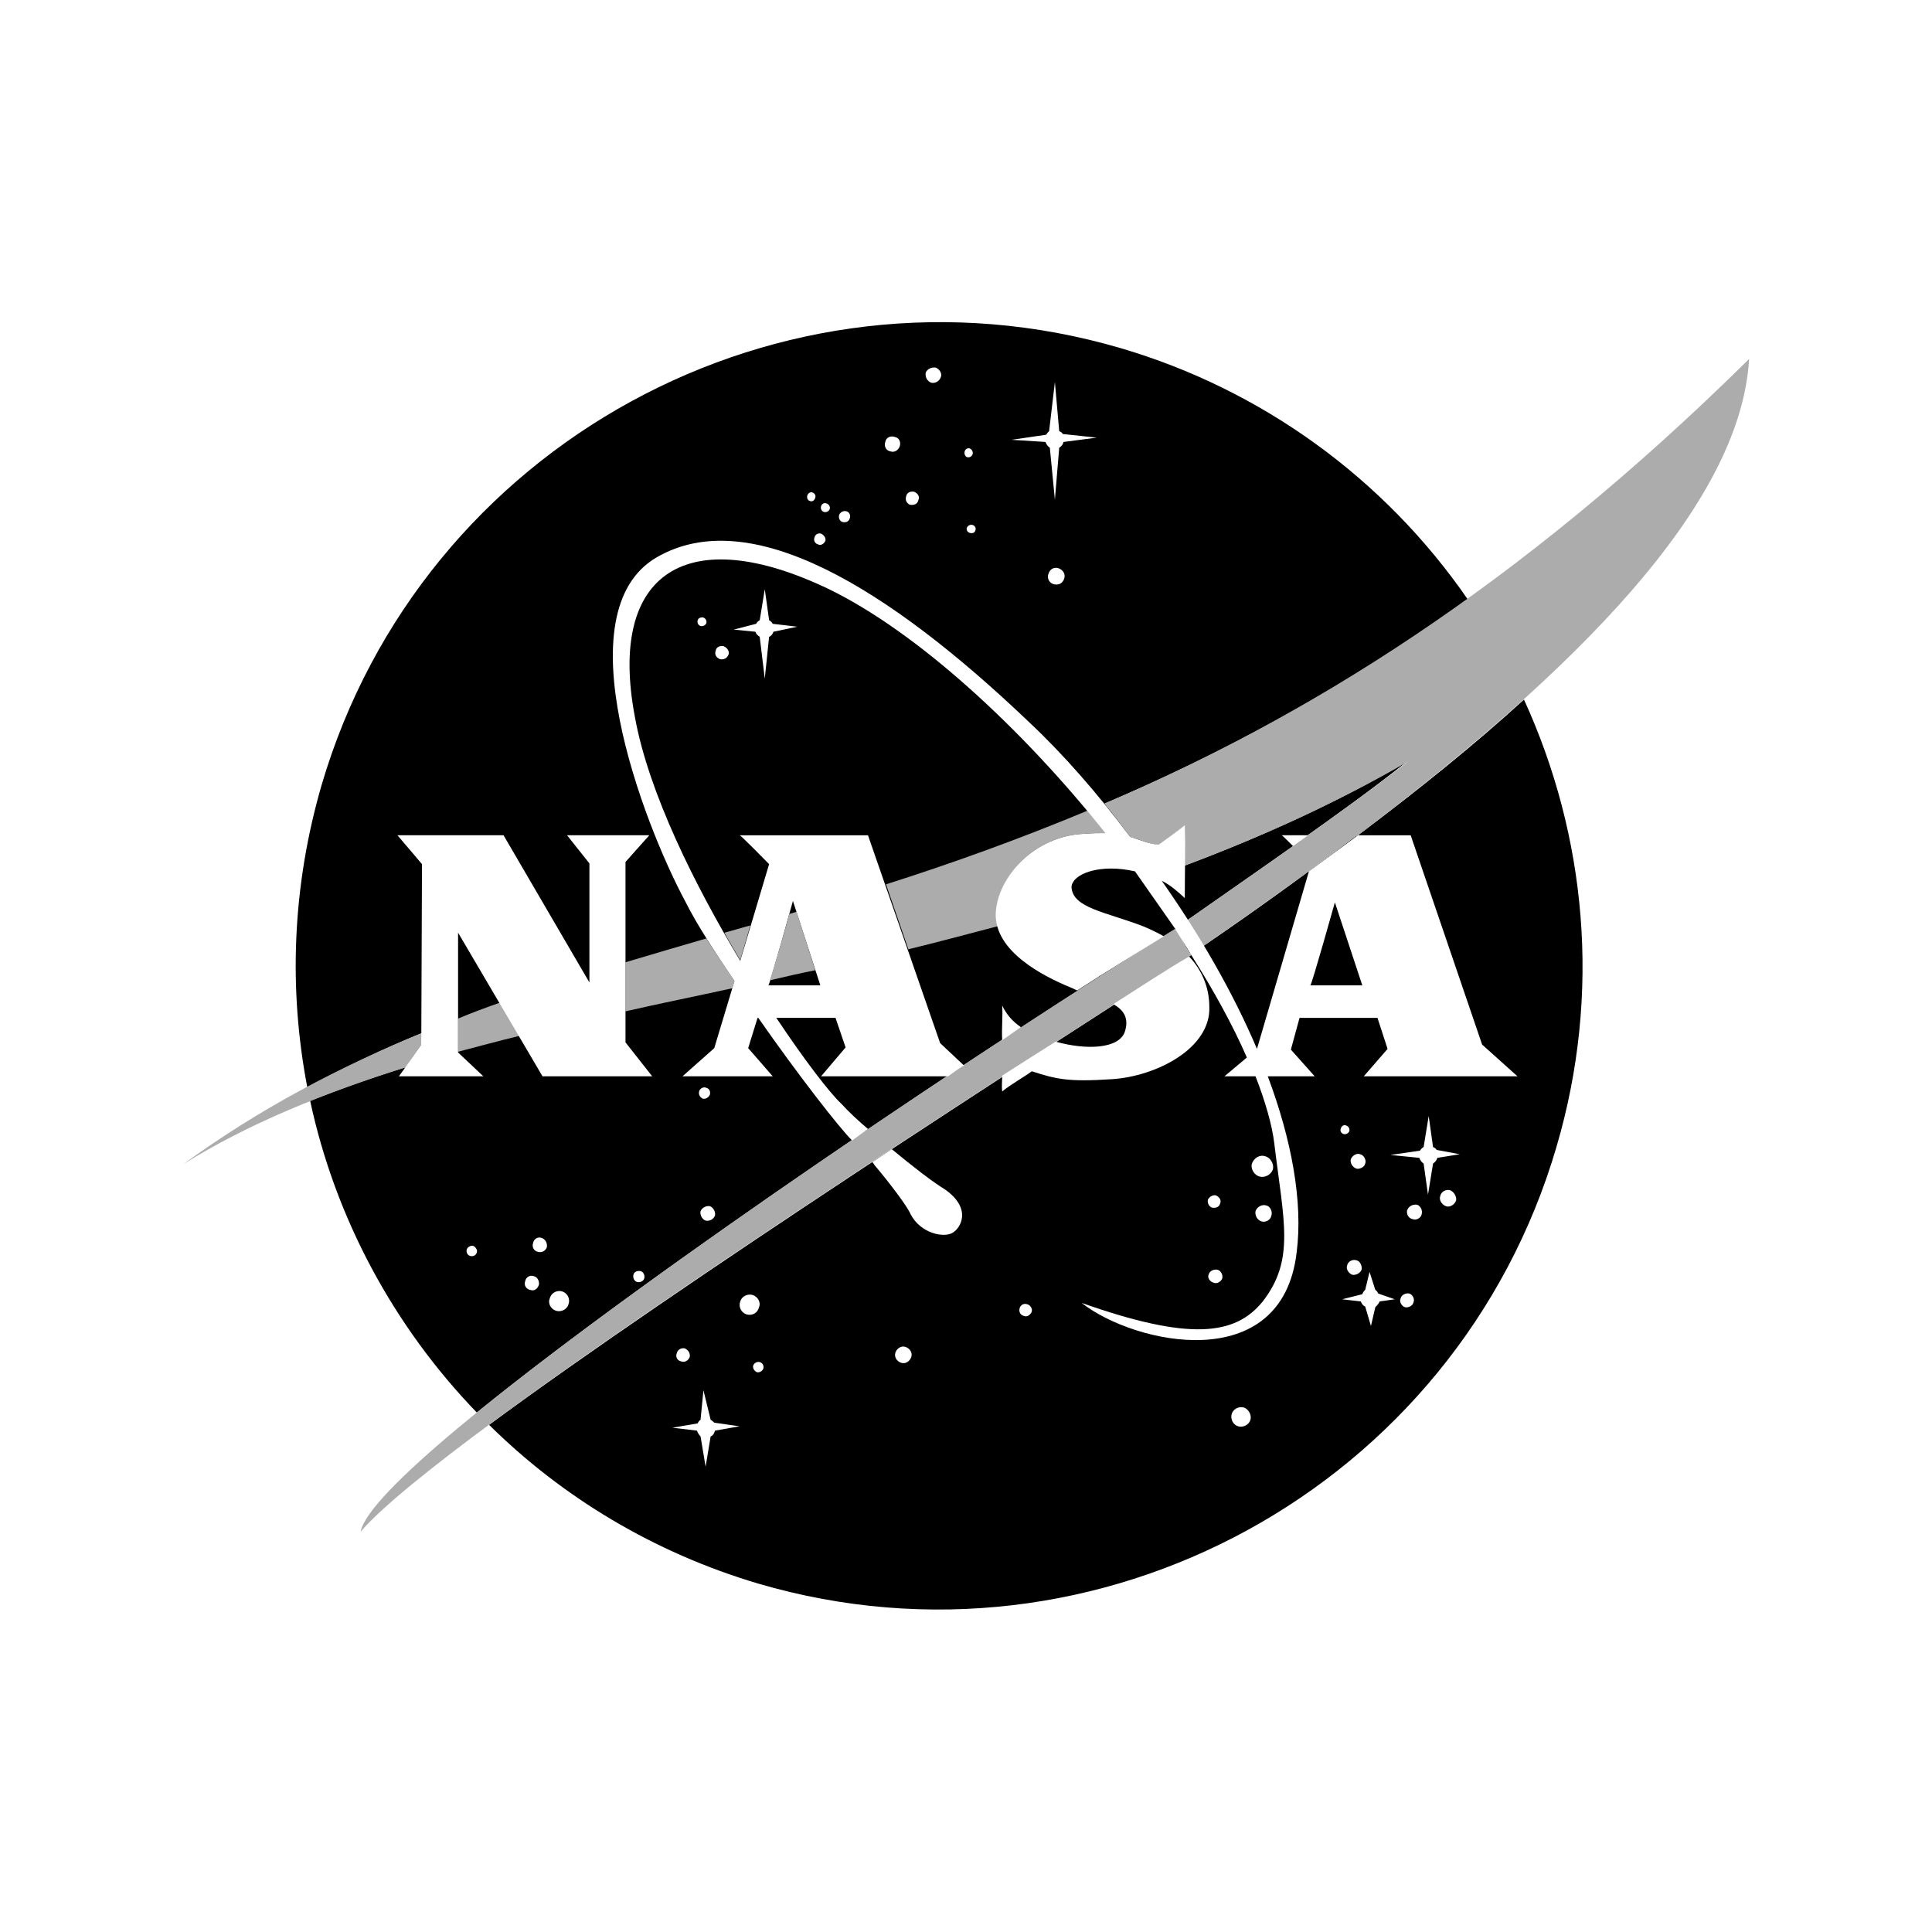
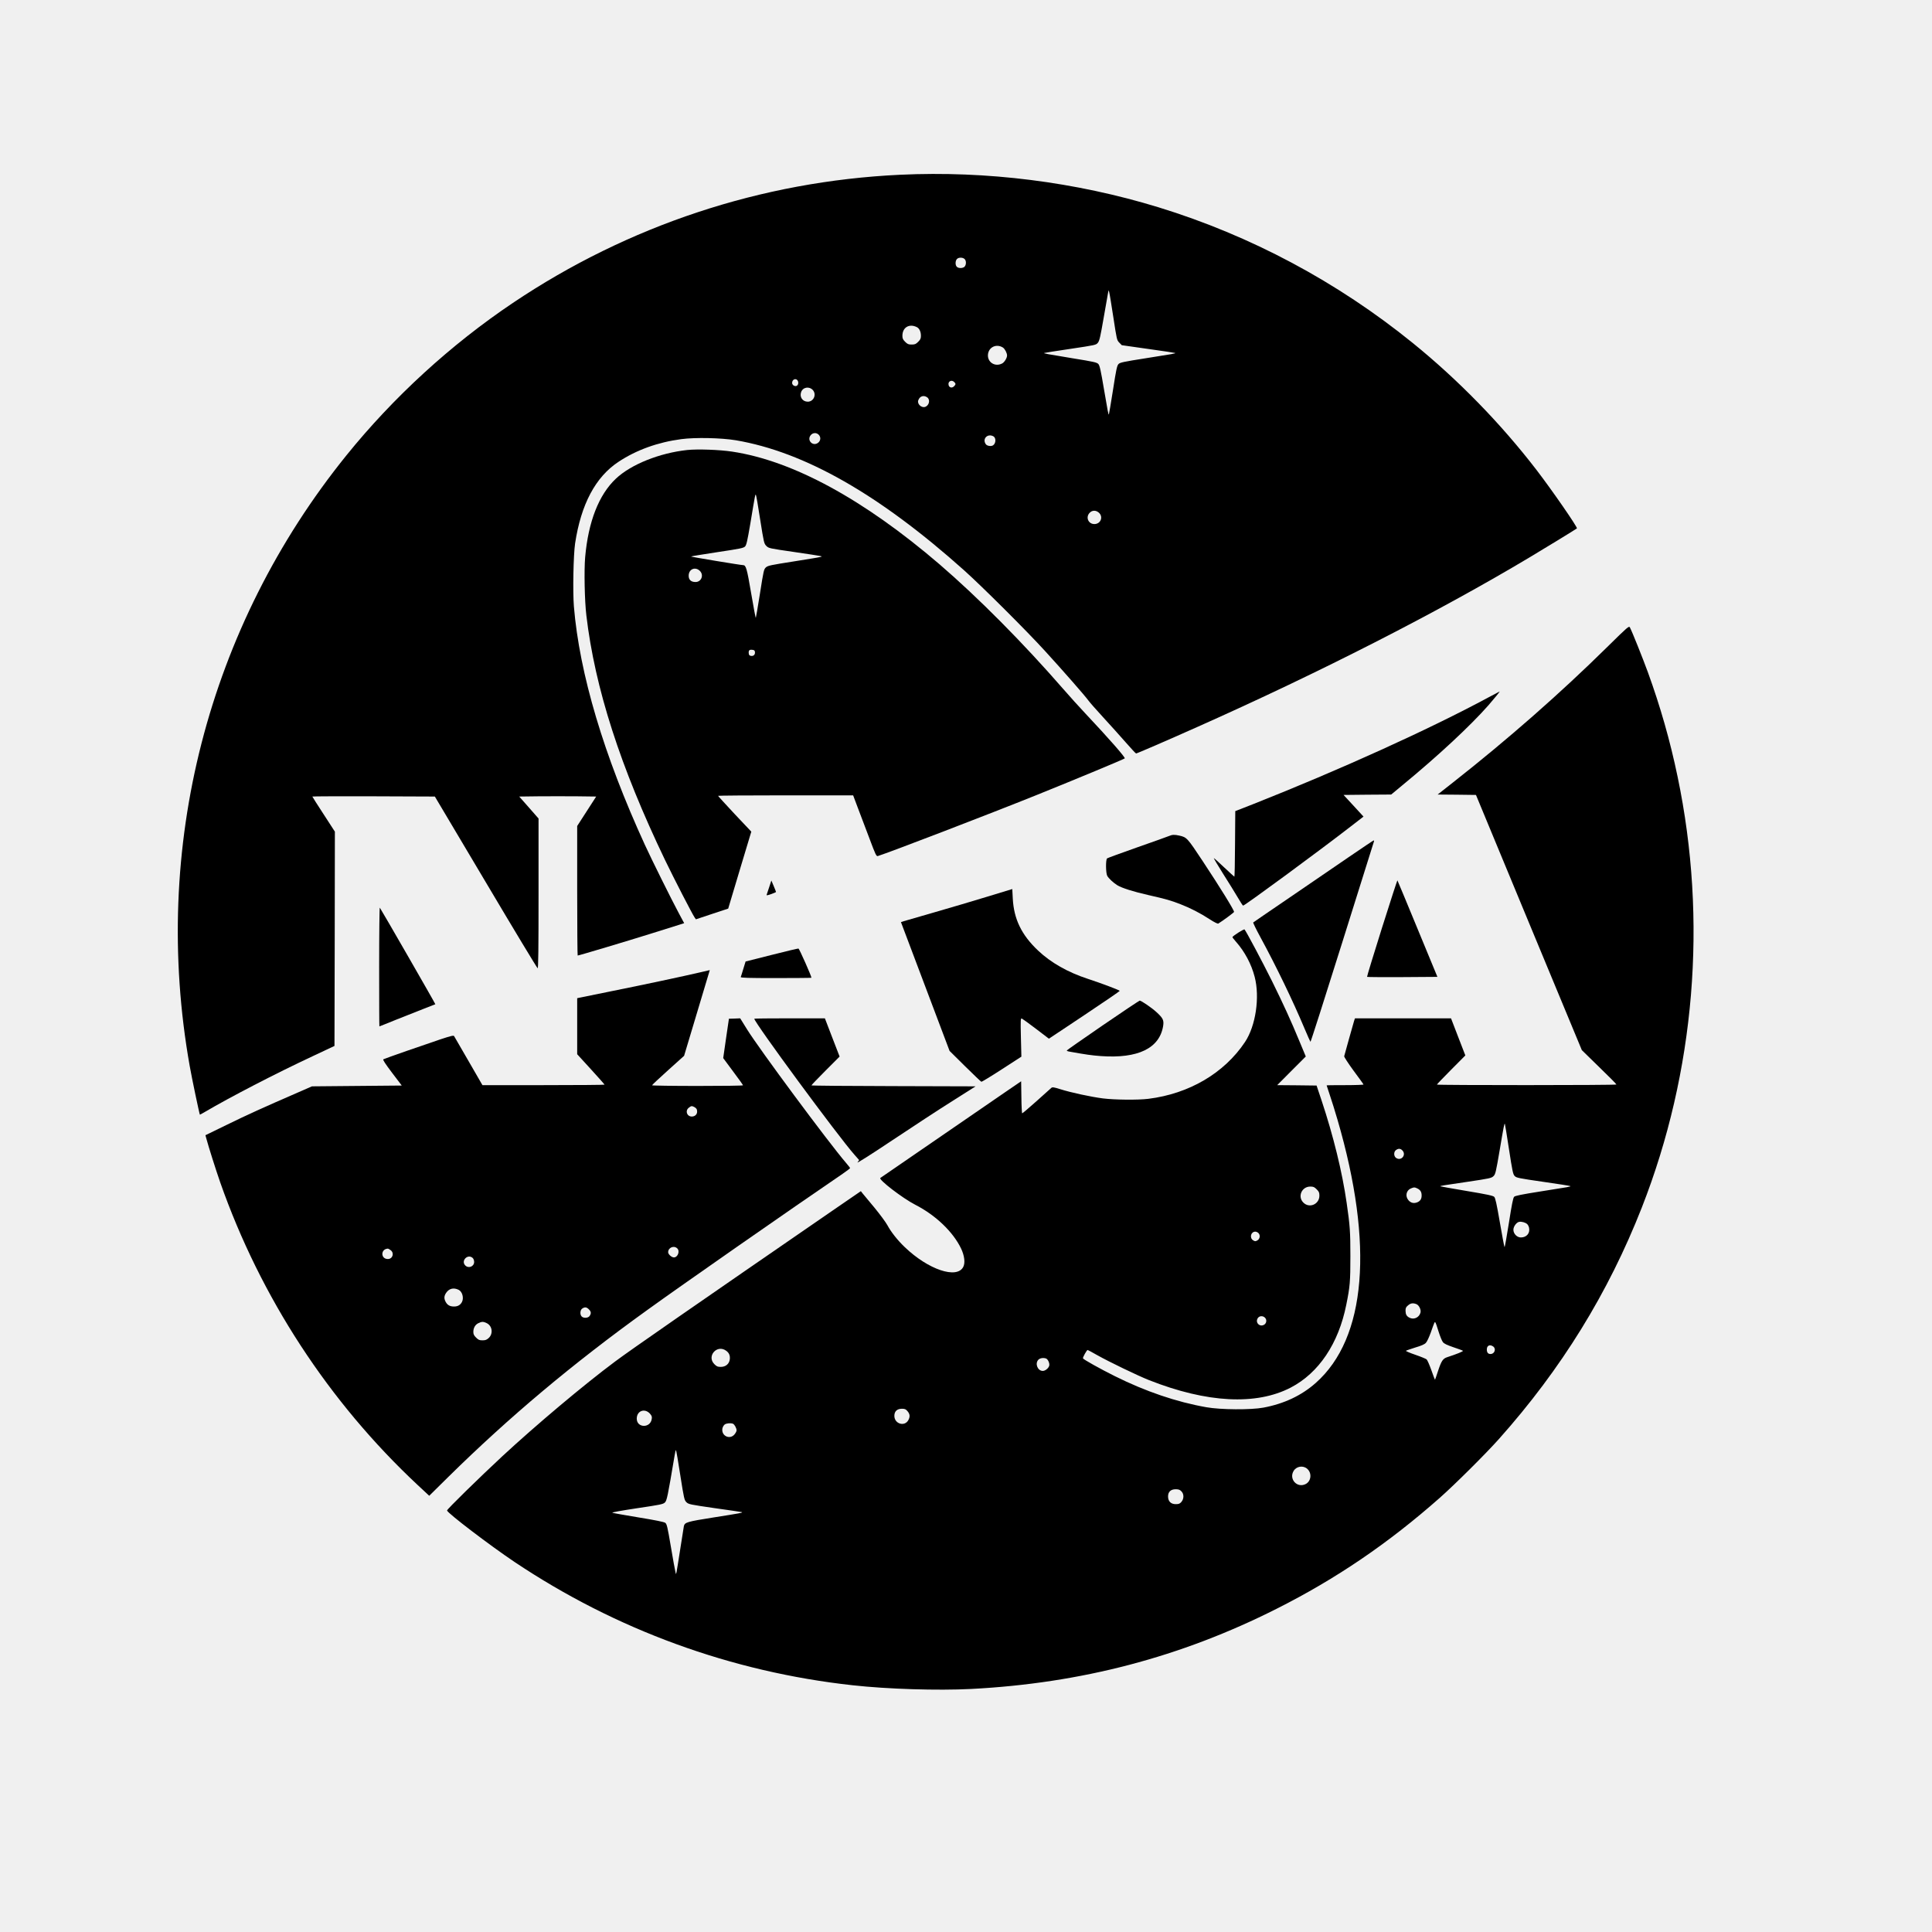
- <svg xmlns="http://www.w3.org/2000/svg" width="2500" height="2500" viewBox="0 0 192.756 192.756">
-   <g fill-rule="evenodd" clip-rule="evenodd">
-     <path fill="#fff" d="M0 0h192.756v192.756H0V0z" />
-     <path d="M117.27 92.694c.432.432.936 1.8 1.584 2.592-15.84 10.151-50.615 32.544-70.055 46.872 7.272 7.199 16.416 12.744 26.856 15.84 33.912 9.936 69.695-9.648 79.631-43.561 4.537-15.408 2.953-31.103-3.238-44.639-4.896 4.464-10.514 9-16.561 13.536-.217.072-.359.216-.576.36-4.752 3.6-9.721 7.2-14.904 10.728-.504-.864-1.08-1.728-1.584-2.592 3.6-2.52 7.129-4.968 10.584-7.416l.145-.144c3.959-2.808 7.775-5.544 11.303-8.352-7.199 4.248-14.76 7.632-22.248 10.439-.07-1.368.072-2.736 0-4.032-.791.648-1.727 1.296-2.52 1.944-1.08-.072-1.727-.504-2.879-.792-.865-1.152-1.729-2.232-2.592-3.312 11.52-4.896 23.543-11.304 36.215-20.376A64.034 64.034 0 0 0 111.8 34.732c-33.913-9.936-69.697 9.576-79.705 43.561-2.952 10.152-3.312 20.375-1.44 30.168 3.816-2.018 7.56-3.816 11.448-5.4v1.295l-1.512 2.088a126.174 126.174 0 0 0-9.648 3.385c2.521 11.736 8.353 22.535 16.632 31.104 17.711-14.4 51.407-36.935 69.695-48.239z" />
-     <path d="M58.806 97.086c-.144 0-.288.072-.504.145l.504.791v-.936z" />
-     <path d="M49.878 100.037a73.095 73.095 0 0 0-4.176 1.584v3.312c1.944-.504 4.032-1.08 6.12-1.584l-1.944-3.312zM42.102 103.062c-8.208 3.383-16.128 7.488-23.832 13.104 6.552-4.104 14.112-7.129 22.32-9.721l1.44-2.16.072-1.223zM110.215 80.167c.863 1.08 1.727 2.231 2.52 3.312 1.225.36 1.871.72 2.951.792.793-.648 1.729-1.296 2.52-1.944.072 1.368-.07 2.736 0 4.032 7.488-2.808 15.049-6.191 22.248-10.368-3.527 2.736-7.344 5.472-11.303 8.28l-.145.144c-3.455 2.448-6.984 4.896-10.584 7.416.504.864 1.08 1.728 1.584 2.592 5.111-3.528 10.152-7.128 14.904-10.728.217-.144.359-.288.576-.36 21.455-16.272 38.16-32.76 39.023-47.521-23.4 23.112-44.568 35.928-64.294 44.353zM73.062 98.598l.216-.719c-1.008-1.513-1.944-2.881-2.808-4.249-2.736.792-5.4 1.584-8.064 2.375v4.896c3.456-.792 7.056-1.51 10.656-2.303zM117.197 92.694c.504.504 1.008 1.8 1.656 2.592-20.951 13.392-74.591 47.88-82.872 57.528 1.441-7.56 56.161-44.568 81.216-60.12zM72.27 93.054c.504.936 1.08 1.872 1.584 2.736l1.008-3.456c-.864.216-1.728.504-2.592.72zM99.559 92.406c-.145-.36-.145-.792-.145-1.224.072-3.744 3.816-7.776 8.713-7.992.863-.072 1.584-.072 2.23-.072-.576-.792-1.223-1.512-1.871-2.232-6.912 2.88-13.536 5.256-20.088 7.344l2.232 6.48c2.952-.72 5.904-1.512 8.929-2.304z" fill="#adacac" />
-     <path d="M113.959 87.942a5.527 5.527 0 0 0-.793-1.008c-3.385-.792-6.191.216-6.191 1.584 0 .648.287 1.08.791 1.44 2.088-.648 4.175-1.296 6.193-2.016z" />
-     <path d="M130.518 83.334l-1.512 1.08c-.648-.648-1.152-1.152-1.152-1.08h2.664zM101.861 102.486c-.646.432-1.223.863-1.871 1.295-.072-1.15.072-2.303 0-3.455.432.863.936 1.512 1.871 2.16zM87.03 115.949l1.944-1.295c2.088 1.729 4.032 3.24 5.328 4.031 2.735 1.945 1.512 3.889.72 4.32-.864.504-3.168.072-4.176-1.871-.288-.721-2.016-3.025-3.6-4.896a1 1 0 0 0-.216-.289zM111.078 100.182c2.809-1.799 5.328-3.455 7.561-4.751 1.223 1.296 2.016 3.023 2.016 5.041.145 4.104-5.256 6.912-9.721 7.199-4.391.287-5.543 0-7.992-.791-.863.646-2.088 1.295-2.951 2.016-.072-.504 0-1.08 0-1.584a585.07 585.07 0 0 1 5.328-3.385c3.096.863 6.336.721 6.912-1.008.431-1.368-.145-2.161-1.153-2.737z" fill="#fff" />
-     <path d="M118.854 95.286c2.232 3.528 4.176 7.056 5.545 10.224l-2.232 1.873h3.096c1.008 2.592 1.656 4.895 1.873 6.695.936 7.775 2.088 11.592-1.152 15.768-2.736 3.385-7.271 3.961-18.072.145 5.328 4.176 20.016 7.344 21.455-5.041.648-5.039-.504-11.23-2.879-17.566h4.68l-2.377-2.664.865-3.168h7.775l1.008 3.096-2.375 2.736H151.4l-3.529-3.168-7.127-20.88h-5.256a801.603 801.603 0 0 0-4.896 3.6l-5.184 17.712c-2.447-5.76-5.76-11.448-9.504-16.776.863.432 1.512 1.008 2.303 1.728 0-2.376.072-4.896 0-7.272-.791.648-1.727 1.296-2.592 1.944-1.008-.072-1.727-.432-2.879-.792-3.168-4.248-6.625-8.208-10.08-11.448-14.114-13.466-27.865-21.818-37.154-16.418-9.36 5.472-1.368 26.424 2.88 34.344 1.152 2.304 2.952 5.04 4.896 7.92l-2.016 6.695-3.168 2.809h9l-2.448-2.809.936-3.023h.072c3.96 5.688 8.064 10.943 9.36 12.238.504-.359 1.08-.791 1.584-1.15-.936-.793-1.872-1.656-2.664-2.521-1.152-1.08-3.6-4.248-6.48-8.566h5.904l1.008 2.951-2.448 2.881H94.59c.504-.361 1.08-.793 1.584-1.08l-2.376-2.232-7.2-20.736H73.782c-.072-.216 2.952 2.88 2.952 2.88l-2.88 9.648c-4.536-7.56-9.144-16.776-10.512-24.336-2.736-14.472 5.256-19.512 19.368-12.744 8.712 4.248 19.079 13.68 27.575 24.336-.574 0-1.295 0-2.158.072-4.896.216-8.641 4.248-8.785 7.992-.072 3.744 4.68 6.191 7.488 7.343.217.072.432.217.648.289 3.096-2.016 5.975-3.744 8.639-5.4-.646-.36-1.367-.72-2.088-1.008-3.744-1.44-6.982-1.8-7.127-3.888.072-1.368 2.879-2.376 6.336-1.584l4.031 5.76 1.585 2.591z" fill="#fff" />
-     <path fill="#fff" d="M39.654 83.334h10.584l8.568 14.687V86.142l-2.232-2.808h8.208l-2.376 2.664v18l2.664 3.385H54.126l-8.424-14.329v11.952l2.52 2.377h-8.424l2.232-3.098.072-18.071-2.448-2.88z" />
-     <path d="M76.662 98.311h5.184l-2.736-8.424c0-.001-2.304 8.351-2.448 8.424z" />
-     <path d="M79.47 90.966a9.065 9.065 0 0 1-.72.216c-.504 1.872-1.512 5.328-1.944 6.625 1.512-.361 3.096-.721 4.536-1.008l-1.872-5.833z" fill="#adacac" />
-     <path d="M130.734 98.311h5.184l-2.736-8.28c0-.001-2.303 8.207-2.448 8.28z" />
-     <path d="M93.366 36.678c.36.144.648.576.504.936-.144.432-.576.648-.936.576-.432-.144-.648-.576-.576-1.008.144-.36.576-.576 1.008-.504zM75.078 129.197c.504.145.864.721.648 1.225-.144.576-.648.863-1.224.721a.994.994 0 0 1-.648-1.297c.144-.504.72-.791 1.224-.649zM56.07 128.838a.994.994 0 0 1 .648 1.297c-.144.504-.72.791-1.224.646-.504-.143-.864-.719-.648-1.223a.986.986 0 0 1 1.224-.72zM70.83 120.342c.36.145.576.576.504.936-.145.361-.504.576-.937.504-.36-.143-.576-.576-.504-.936.145-.36.577-.576.937-.504zM63.918 126.822c.288.072.432.432.36.719-.072.289-.432.434-.72.361s-.432-.432-.36-.721c.072-.286.36-.431.72-.359zM68.31 134.525c.36.145.576.504.504.865-.144.359-.504.576-.864.432a.577.577 0 0 1-.432-.793c.072-.359.432-.576.792-.504zM75.798 135.895c.288.072.432.359.36.646-.072.217-.36.434-.648.361-.288-.145-.432-.432-.36-.648.072-.287.432-.432.648-.359zM121.303 119.262c.359.145.576.504.432.793-.072.359-.432.504-.793.432-.287-.072-.504-.432-.432-.793.144-.288.504-.505.793-.432zM121.445 126.678c.361.072.576.504.504.863-.143.361-.576.576-.863.434-.359-.072-.648-.504-.504-.793.072-.36.504-.577.863-.504zM126.342 120.27c.359.072.648.576.504 1.008-.072.434-.576.721-1.008.576-.432-.143-.648-.648-.576-1.008.144-.432.648-.721 1.08-.576zM126.27 115.373c.504.145.865.793.721 1.297s-.793.863-1.297.721c-.576-.145-.936-.793-.791-1.297.214-.576.79-.936 1.367-.721zM135.701 115.158c.361.072.648.576.504.936-.07.359-.574.576-.863.504-.432-.145-.648-.576-.576-.936.144-.359.576-.648.935-.504zM141.391 120.197c.359.145.576.576.432 1.008-.072.289-.504.576-.863.434-.434-.072-.648-.504-.576-.865.141-.432.575-.649 1.007-.577zM135.342 125.742c.359.072.576.576.504.936-.145.359-.576.576-.936.504-.359-.145-.648-.576-.504-.936.073-.359.504-.648.936-.504zM140.598 129.055c.289.07.576.504.432.863-.07.359-.504.576-.863.504-.359-.145-.576-.576-.432-.863.072-.362.503-.577.863-.504zM144.701 118.758c.361.145.648.648.576 1.008-.143.432-.646.721-1.008.576-.432-.145-.719-.648-.576-1.008.073-.432.577-.721 1.008-.576zM134.262 112.277c.289.072.432.361.359.576-.07.217-.359.361-.574.289-.217-.072-.361-.289-.289-.504.072-.288.289-.433.504-.361zM124.109 140.43c.432.145.793.721.648 1.225s-.721.791-1.225.648c-.504-.145-.791-.721-.646-1.225.143-.504.719-.793 1.223-.648zM70.47 108.533c.288.072.432.361.36.648-.072.289-.432.504-.72.432-.288-.143-.432-.432-.36-.719.072-.289.432-.503.72-.361zM53.262 127.326c.36.072.576.504.504.863-.144.432-.504.648-.864.504a.639.639 0 0 1-.504-.863.64.64 0 0 1 .864-.504zM54.054 123.51c.36.145.576.504.504.936-.144.361-.504.576-.936.434-.36-.072-.576-.506-.432-.865a.639.639 0 0 1 .864-.505zM47.214 124.303c.288.143.432.432.36.646-.072.289-.36.434-.648.361s-.432-.361-.36-.648c.072-.217.36-.432.648-.359zM89.262 43.59c.432.072.648.504.504.936-.144.433-.576.648-.936.504-.432-.072-.648-.504-.504-.936.072-.432.504-.648.936-.504zM96.75 44.742c.216.072.359.36.287.576-.071.216-.287.36-.575.288-.144-.072-.288-.288-.216-.576.072-.216.288-.36.504-.288zM97.037 52.375c.217.072.361.288.289.504-.072.288-.289.36-.576.288-.216-.072-.36-.288-.288-.504.072-.217.36-.361.575-.288zM81.054 49.134c.216.072.36.288.288.504-.072.288-.288.432-.504.36-.288-.072-.36-.36-.288-.576.072-.216.288-.36.504-.288zM82.422 50.214c.288.072.432.36.36.576-.072.216-.36.359-.576.288-.216-.072-.36-.288-.288-.576.072-.216.288-.36.504-.288zM70.11 61.59c.288.072.432.36.36.576-.072.216-.36.359-.576.288-.216-.072-.36-.288-.288-.576.072-.216.288-.288.504-.288zM84.438 51.006c.288.072.432.36.36.648-.072.36-.36.504-.72.432-.288-.072-.432-.36-.36-.72.144-.288.432-.432.72-.36zM81.918 53.238c.288.144.504.432.432.72-.144.288-.432.504-.72.36-.288-.072-.504-.36-.36-.72.072-.288.36-.431.648-.36zM91.206 49.062c.36.144.576.504.432.792-.072.432-.432.576-.864.504-.288-.144-.504-.432-.36-.864.072-.36.432-.504.792-.432zM72.198 64.47c.36.144.576.504.504.792-.144.432-.504.576-.864.504-.36-.144-.576-.432-.432-.864.072-.36.432-.504.792-.432zM105.605 56.694c.432.144.721.576.576 1.008-.145.504-.576.72-1.08.576a.778.778 0 0 1-.504-1.008c.145-.504.577-.72 1.008-.576zM104.67 43.014l.576-4.896.432 4.896c.145.072.289.144.359.288l3.385.36-3.312.432c-.072.288-.215.432-.432.576l-.432 5.184-.504-5.184a1.124 1.124 0 0 1-.432-.576l-3.385-.216 3.457-.504c.071-.144.216-.288.288-.36zM75.798 61.878l.504-3.096.432 3.096a.862.862 0 0 1 .36.36l2.448.288-2.376.504c-.072.216-.216.432-.433.504l-.432 4.176-.504-4.176c-.216-.144-.36-.288-.432-.504l-2.16-.216 2.232-.576a.876.876 0 0 1 .361-.36zM142.037 114.438l.504-3.096.434 3.096c.143.072.287.145.359.289l2.305.432-2.232.359a1.121 1.121 0 0 1-.432.576l-.504 3.096-.434-3.096a1.13 1.13 0 0 1-.432-.576l-2.879-.287 2.951-.432a.882.882 0 0 1 .36-.361zM136.205 128.693l.434-1.799.576 1.799c.143.072.215.217.287.361l1.656.576-1.512.215c-.072.217-.289.432-.432.576l-.434 1.873-.576-1.945c-.215-.072-.359-.287-.432-.504l-1.871-.215 2.016-.506c.073-.214.145-.286.288-.431zM69.894 141.654l.288-2.953.72 2.953c.144.072.288.215.36.287l2.52.361-2.448.432c-.072.287-.216.504-.432.576l-.504 3.023-.504-3.023a1.584 1.584 0 0 1-.36-.576l-2.448-.289 2.52-.432c.072-.144.144-.286.288-.359zM90.342 134.383c.432.143.72.574.576 1.008-.145.432-.576.719-1.008.576-.432-.145-.72-.576-.576-1.01.144-.432.576-.719 1.008-.574zM102.51 130.135c.289.07.504.432.432.719-.143.361-.504.576-.791.432-.361-.07-.504-.432-.432-.719a.573.573 0 0 1 .791-.432z" fill="#fff" />
+ <svg xmlns="http://www.w3.org/2000/svg" version="1.0" width="2400pt" height="2400pt" viewBox="0 0 2400 2400" preserveAspectRatio="xMidYMid meet">
+   <g transform="translate(0,2400) scale(0.1,-0.1)" fill="#000000" stroke="none">
+     <path d="M11180 21829 c-1721 -81 -3376 -629 -4809 -1592 -771 -518 -1486 -1173 -2068 -1894 -1723 -2134 -2427 -4875 -1947 -7582 27 -154 121 -600 127 -608 1 -1 29 15 62 34 309 182 878 477 1340 693 l270 127 3 1331 2 1331 -140 216 c-77 118 -140 217 -140 220 0 3 343 4 761 3 l761 -3 633 -1065 c347 -585 637 -1066 644 -1068 8 -3 11 232 11 928 l0 932 -120 137 -120 136 240 3 c132 1 347 1 478 0 l238 -3 -118 -183 -118 -183 0 -804 c0 -443 3 -805 6 -805 15 0 620 181 894 267 168 53 333 105 367 115 l62 20 -65 121 c-97 181 -339 669 -423 852 -510 1111 -813 2127 -882 2962 -15 185 -6 640 15 782 74 488 254 826 539 1014 222 147 487 243 781 282 174 23 494 16 676 -14 855 -145 1784 -674 2839 -1618 221 -198 773 -748 1000 -997 225 -246 499 -559 540 -616 18 -25 103 -122 189 -215 86 -94 211 -232 277 -308 66 -75 123 -137 128 -137 11 0 363 152 762 330 1518 676 2987 1425 4129 2108 188 112 575 349 585 358 12 11 -312 479 -504 729 -440 572 -972 1118 -1535 1574 -939 761 -2013 1334 -3159 1686 -1028 315 -2134 455 -3211 404z m802 -1046 c22 -20 23 -70 1 -95 -20 -22 -76 -24 -97 -2 -21 20 -20 73 1 96 20 22 70 23 95 1z m1849 -728 c42 -275 43 -281 73 -311 l31 -32 330 -47 c181 -25 332 -48 334 -50 6 -6 -26 -12 -364 -65 -280 -44 -323 -53 -341 -73 -18 -19 -29 -68 -68 -322 -26 -164 -49 -301 -51 -303 -6 -6 -13 29 -62 318 -38 226 -52 289 -68 307 -18 21 -52 29 -325 73 -321 53 -355 59 -349 65 2 2 148 25 324 51 314 47 320 48 343 76 20 24 31 73 73 315 27 159 52 299 55 313 l7 25 7 -30 c5 -16 27 -156 51 -310z m-2443 -118 c32 -15 52 -57 52 -108 0 -33 -6 -47 -34 -75 -29 -29 -41 -34 -81 -34 -40 0 -52 5 -81 34 -28 28 -34 42 -34 75 0 103 84 154 178 108z m1070 -254 c24 -15 52 -68 52 -99 0 -31 -33 -85 -61 -99 -89 -47 -186 16 -176 113 10 91 105 135 185 85z m-2548 -413 c13 -25 5 -56 -16 -64 -24 -9 -54 12 -54 37 0 46 50 64 70 27z m1944 -16 c21 -20 20 -30 -3 -53 -25 -25 -59 -17 -67 15 -12 46 37 72 70 38z m-1756 -100 c48 -55 10 -143 -63 -144 -64 0 -104 56 -84 117 21 64 101 78 147 27z m1420 -90 c41 -29 25 -102 -27 -119 -46 -14 -100 38 -84 82 18 52 67 68 111 37z m-1348 -464 c29 -29 26 -74 -7 -100 -64 -50 -143 29 -93 93 26 33 71 36 100 7z m2170 -20 c35 -19 33 -88 -4 -112 -24 -16 -75 -8 -90 14 -47 66 21 137 94 98z m1318 -956 c48 -54 10 -134 -63 -134 -72 0 -109 77 -65 133 34 43 89 43 128 1z" />
+     <path d="M8538 18410 c-345 -37 -700 -179 -888 -357 -211 -199 -342 -533 -381 -975 -14 -163 -7 -539 15 -723 106 -901 421 -1880 978 -3040 119 -246 336 -667 368 -714 l15 -21 201 67 200 66 143 478 144 478 -207 219 c-113 121 -206 223 -206 226 0 3 377 6 839 6 l839 0 59 -157 c33 -87 98 -258 144 -380 76 -203 85 -222 104 -217 142 44 1384 521 1970 757 499 201 1085 445 1097 456 11 10 -192 242 -492 561 -70 74 -192 209 -271 300 -503 578 -1059 1138 -1539 1551 -940 806 -1822 1286 -2576 1399 -159 24 -426 33 -556 20z m905 -863 c46 -291 48 -299 77 -329 30 -29 34 -30 338 -74 169 -25 318 -47 332 -51 25 -6 25 -6 -5 -13 -16 -5 -168 -29 -336 -56 -268 -42 -309 -50 -333 -71 -27 -23 -30 -36 -75 -323 -26 -165 -50 -302 -52 -305 -3 -3 -29 135 -58 306 -53 311 -64 349 -101 349 -29 0 -650 103 -646 107 2 3 150 27 327 54 288 43 326 51 345 71 17 19 28 69 64 278 62 375 62 372 70 363 4 -4 28 -142 53 -306z m-745 -643 c47 -53 12 -134 -58 -134 -55 0 -85 27 -85 78 0 85 86 118 143 56z m680 -1002 c5 -32 -16 -54 -47 -50 -18 2 -27 10 -29 26 -6 40 5 54 40 50 26 -2 34 -8 36 -26z" />
+     <path d="M19965 15962 c-580 -572 -1229 -1142 -1913 -1680 l-193 -152 238 -2 238 -3 657 -1585 658 -1585 215 -210 c119 -115 216 -213 215 -217 0 -10 -2230 -10 -2230 -1 0 4 80 87 177 185 l176 177 -89 230 -89 231 -597 0 -596 0 -11 -32 c-14 -45 -118 -419 -123 -439 -1 -10 51 -90 117 -180 66 -89 122 -166 123 -171 2 -4 -100 -8 -227 -8 -127 0 -231 -1 -231 -3 0 -2 18 -57 40 -122 23 -66 65 -203 95 -305 454 -1553 358 -2713 -270 -3269 -177 -157 -394 -259 -650 -307 -155 -29 -533 -27 -710 5 -370 65 -755 196 -1138 387 -179 89 -388 206 -394 220 -4 12 47 104 58 104 4 0 55 -28 115 -62 151 -85 505 -256 649 -313 717 -283 1330 -315 1759 -92 348 181 594 547 690 1029 46 226 51 289 51 603 0 301 -5 378 -46 660 -55 386 -166 836 -312 1275 l-62 185 -245 3 -244 2 177 178 178 178 -75 180 c-111 269 -204 471 -346 759 -121 243 -321 619 -340 639 -8 8 -150 -82 -150 -96 0 -4 20 -30 44 -57 108 -122 191 -277 232 -436 66 -254 13 -609 -120 -809 -258 -387 -694 -643 -1201 -706 -129 -16 -415 -13 -563 5 -148 19 -396 72 -532 115 -79 25 -97 27 -110 16 -8 -7 -91 -81 -184 -165 -93 -83 -173 -151 -178 -151 -4 0 -9 90 -10 199 l-3 199 -205 -140 c-297 -204 -1532 -1052 -1544 -1061 -27 -19 276 -252 434 -333 254 -130 470 -337 569 -544 42 -89 53 -178 27 -228 -79 -154 -435 -34 -726 245 -91 87 -171 188 -217 274 -19 35 -91 133 -161 218 -70 84 -136 165 -148 178 l-20 26 -325 -223 c-1753 -1207 -2545 -1756 -2729 -1894 -388 -289 -981 -788 -1400 -1176 -288 -268 -691 -662 -687 -674 12 -37 529 -431 837 -638 1260 -844 2696 -1368 4203 -1533 434 -48 1055 -67 1467 -46 1367 70 2610 396 3800 997 739 372 1388 814 2025 1377 189 167 572 548 736 732 775 869 1358 1814 1774 2874 661 1686 818 3566 445 5351 -93 448 -214 871 -370 1301 -64 175 -196 505 -223 555 -11 21 -24 10 -282 -244z m-1220 -6237 c42 -273 50 -313 71 -334 21 -22 49 -28 354 -72 183 -26 334 -50 337 -53 8 -7 -10 -10 -361 -65 -247 -39 -324 -55 -337 -68 -13 -14 -29 -94 -65 -325 -27 -170 -51 -305 -54 -300 -4 4 -30 142 -58 306 -40 231 -56 304 -70 318 -14 15 -90 31 -341 73 -178 30 -325 56 -327 58 -6 6 12 9 341 57 269 40 292 45 317 69 25 24 30 45 78 326 50 296 57 332 64 324 2 -2 25 -143 51 -314z m-1325 -15 c54 -54 -12 -137 -76 -95 -32 21 -33 77 -2 99 30 21 54 20 78 -4z m-1064 -484 c29 -29 34 -41 34 -79 0 -107 -125 -161 -199 -86 -75 74 -21 199 86 199 38 0 50 -5 79 -34z m1254 9 c35 -18 50 -43 50 -85 0 -44 -16 -69 -53 -85 -43 -18 -82 -9 -112 27 -41 49 -26 120 30 144 39 17 50 17 85 -1z m1361 -441 c10 -9 21 -31 24 -48 13 -66 -32 -118 -102 -118 -49 0 -93 46 -93 96 0 40 39 93 73 98 30 5 76 -8 98 -28z m-3337 -113 c25 -27 17 -72 -15 -90 -24 -13 -29 -13 -53 2 -47 31 -27 107 28 107 13 0 31 -9 40 -19z m1960 -881 c33 -12 61 -69 52 -105 -16 -62 -83 -93 -139 -63 -34 18 -46 40 -47 85 0 34 5 46 31 67 32 28 62 32 103 16z m-1882 -167 c31 -28 21 -79 -18 -94 -56 -21 -102 37 -69 87 18 28 60 32 87 7z m2158 -173 c18 -57 42 -117 54 -132 15 -20 50 -36 131 -64 61 -20 114 -40 118 -44 7 -7 -80 -42 -194 -79 -54 -17 -73 -45 -114 -168 -20 -62 -38 -113 -39 -113 -2 0 -22 54 -45 119 -23 65 -50 126 -59 134 -9 8 -72 34 -139 57 -68 23 -121 46 -118 50 2 3 54 21 114 40 78 23 117 40 134 59 14 14 40 71 60 126 48 136 49 137 57 128 5 -4 23 -55 40 -113z m678 -186 c41 -28 19 -94 -32 -94 -31 0 -46 18 -46 57 0 48 37 66 78 37z m-9528 -53 c37 -26 51 -60 46 -106 -7 -58 -51 -95 -112 -95 -39 0 -51 5 -80 34 -99 99 33 249 146 167z m3975 -97 c24 -10 46 -60 39 -89 -8 -31 -49 -65 -80 -65 -65 0 -101 93 -54 140 20 20 63 26 95 14z m-1721 -655 c29 -34 33 -67 11 -108 -45 -88 -175 -50 -175 51 0 56 34 88 94 88 37 0 48 -5 70 -31z m-3200 -30 c23 -27 27 -38 22 -67 -18 -116 -186 -111 -186 5 0 97 98 134 164 62z m1031 -125 c19 -8 45 -55 45 -83 0 -11 -12 -33 -26 -50 -59 -70 -167 -17 -150 75 4 18 17 40 29 49 22 15 73 20 102 9z m-654 -641 c46 -293 50 -308 76 -334 27 -26 43 -29 353 -74 179 -25 330 -47 335 -49 20 -7 -25 -15 -343 -65 -340 -54 -366 -61 -377 -111 -3 -14 -23 -142 -45 -285 -22 -143 -43 -271 -46 -285 l-7 -25 -7 30 c-5 17 -30 156 -56 310 -42 248 -50 283 -70 298 -15 11 -122 33 -331 67 -169 28 -316 54 -326 58 -11 5 114 27 305 56 291 43 325 50 347 71 25 24 34 67 121 583 6 40 14 71 17 68 4 -3 28 -144 54 -313z m7789 80 c59 -53 48 -153 -20 -188 -106 -55 -212 61 -150 163 36 59 119 71 170 25z m-1565 -278 c34 -33 34 -93 1 -132 -20 -23 -32 -28 -71 -28 -60 0 -95 35 -95 96 0 57 34 89 95 89 35 0 52 -6 70 -25z" />
+     <path d="M18485 15334 c-733 -395 -1846 -899 -2915 -1322 l-225 -88 -3 -407 c-1 -224 -5 -407 -8 -407 -3 0 -60 52 -127 115 -67 63 -124 115 -128 115 -4 0 47 -87 114 -193 67 -105 149 -238 182 -294 33 -57 63 -103 67 -103 21 0 944 678 1355 997 l141 109 -124 135 -124 134 296 3 296 2 136 113 c445 366 845 738 1073 997 73 84 143 170 138 170 -2 -1 -67 -35 -144 -76z" />
+     <path d="M14525 13616 c-16 -7 -194 -71 -395 -141 -201 -71 -371 -133 -377 -138 -19 -14 -17 -180 1 -216 17 -32 76 -87 126 -118 58 -35 197 -79 386 -122 216 -49 281 -67 402 -115 119 -46 242 -109 360 -186 57 -37 98 -57 106 -53 57 35 196 138 196 145 0 23 -170 299 -391 633 -190 287 -196 294 -289 315 -59 13 -89 12 -125 -4z" />
+     <path d="M16755 13353 c-165 -113 -498 -340 -740 -506 -242 -165 -443 -302 -447 -306 -4 -3 36 -85 88 -181 198 -364 405 -793 549 -1136 37 -87 70 -162 74 -166 3 -4 181 552 395 1235 214 683 391 1248 394 1255 2 6 0 12 -4 12 -5 -1 -144 -94 -309 -207z" />
+     <path d="M17166 12469 c-104 -330 -187 -602 -184 -604 3 -3 200 -4 439 -3 l435 3 -247 598 c-135 328 -248 599 -250 601 -2 2 -89 -266 -193 -595z" />
+     <path d="M9555 12979 c-15 -46 -30 -89 -32 -96 -3 -8 17 -4 56 10 34 12 61 24 61 27 0 3 -13 36 -29 74 l-29 68 -27 -83z" />
+     <path d="M12270 12863 c-168 -51 -462 -139 -655 -194 -192 -55 -367 -106 -387 -112 l-36 -12 302 -800 302 -800 192 -190 c106 -104 197 -192 203 -193 5 -2 119 67 253 154 l244 158 -6 240 c-5 221 -4 239 12 233 9 -4 88 -61 176 -128 l160 -122 440 293 c242 161 440 297 440 301 0 8 -224 93 -395 149 -251 82 -460 201 -620 352 -205 194 -301 391 -314 648 l-6 116 -305 -93z" />
+     <path d="M4710 11992 c0 -408 1 -742 3 -742 2 0 93 36 203 81 109 44 264 105 344 136 80 31 146 57 148 58 3 3 -676 1183 -690 1200 -4 5 -8 -325 -8 -733z" />
+     <path d="M9583 12137 l-321 -81 -28 -91 c-15 -49 -29 -96 -32 -102 -3 -10 88 -13 437 -13 243 0 441 2 441 4 0 21 -151 361 -161 363 -8 1 -159 -35 -336 -80z" />
+     <path d="M8710 11924 c-228 -53 -715 -157 -1095 -233 -220 -45 -410 -83 -422 -86 l-23 -5 0 -348 0 -348 170 -186 c94 -103 170 -189 170 -192 0 -3 -341 -6 -759 -6 l-758 0 -172 298 c-94 163 -175 303 -180 311 -7 11 -39 3 -167 -39 -198 -66 -694 -239 -712 -249 -9 -5 22 -53 108 -167 l121 -159 -558 -5 -558 -5 -176 -77 c-426 -185 -631 -278 -880 -400 l-267 -130 10 -37 c28 -105 117 -386 174 -550 501 -1427 1348 -2726 2452 -3758 l144 -134 241 238 c755 743 1541 1403 2467 2069 440 318 1795 1262 2428 1693 50 35 92 66 92 70 0 4 -23 34 -51 66 -220 257 -1077 1413 -1229 1658 l-85 137 -70 -3 -70 -2 -36 -245 -35 -244 123 -166 c68 -90 123 -168 123 -172 0 -5 -254 -8 -565 -8 -311 0 -565 4 -565 8 0 5 90 89 199 187 l199 179 132 440 c73 243 145 483 160 534 16 50 27 92 27 91 -1 0 -49 -12 -107 -25z m-87 -1675 c28 -15 37 -28 37 -58 0 -35 -28 -61 -66 -61 -61 0 -86 71 -38 109 31 24 37 25 67 10z m-211 -1756 c37 -33 9 -113 -41 -113 -28 0 -71 39 -71 64 0 57 69 88 112 49z m-3558 -24 c47 -37 23 -109 -36 -109 -90 0 -91 123 -2 129 6 1 23 -8 38 -20z m1018 -96 c10 -9 18 -30 18 -49 0 -57 -69 -85 -110 -44 -58 58 31 149 92 93z m-174 -396 c45 -22 66 -100 41 -150 -20 -38 -51 -57 -99 -57 -52 0 -83 18 -105 60 -21 40 -19 72 8 111 36 53 93 67 155 36z m1617 -242 c29 -28 31 -51 9 -83 -18 -26 -74 -30 -98 -6 -24 24 -20 80 6 98 32 22 55 20 83 -9z m-1270 -171 c71 -33 84 -133 25 -186 -24 -22 -40 -28 -76 -28 -39 0 -51 5 -80 34 -26 26 -34 42 -34 70 0 50 23 90 62 109 42 21 62 21 103 1z" />
+     <path d="M13700 11264 c-245 -168 -446 -309 -448 -313 -1 -5 12 -11 30 -14 204 -37 283 -48 394 -56 461 -33 728 97 773 374 11 72 -1 97 -84 173 -60 55 -188 142 -207 142 -7 -1 -213 -138 -458 -306z" />
+     <path d="M9370 11345 c0 -46 1037 -1455 1243 -1688 l60 -68 -21 -28 c-12 -17 163 94 431 273 249 166 583 385 744 486 l292 185 -1019 3 c-561 1 -1020 5 -1020 9 0 4 79 87 175 183 l175 175 -92 238 -91 237 -439 0 c-241 0 -438 -2 -438 -5z" />
  </g>
</svg>
